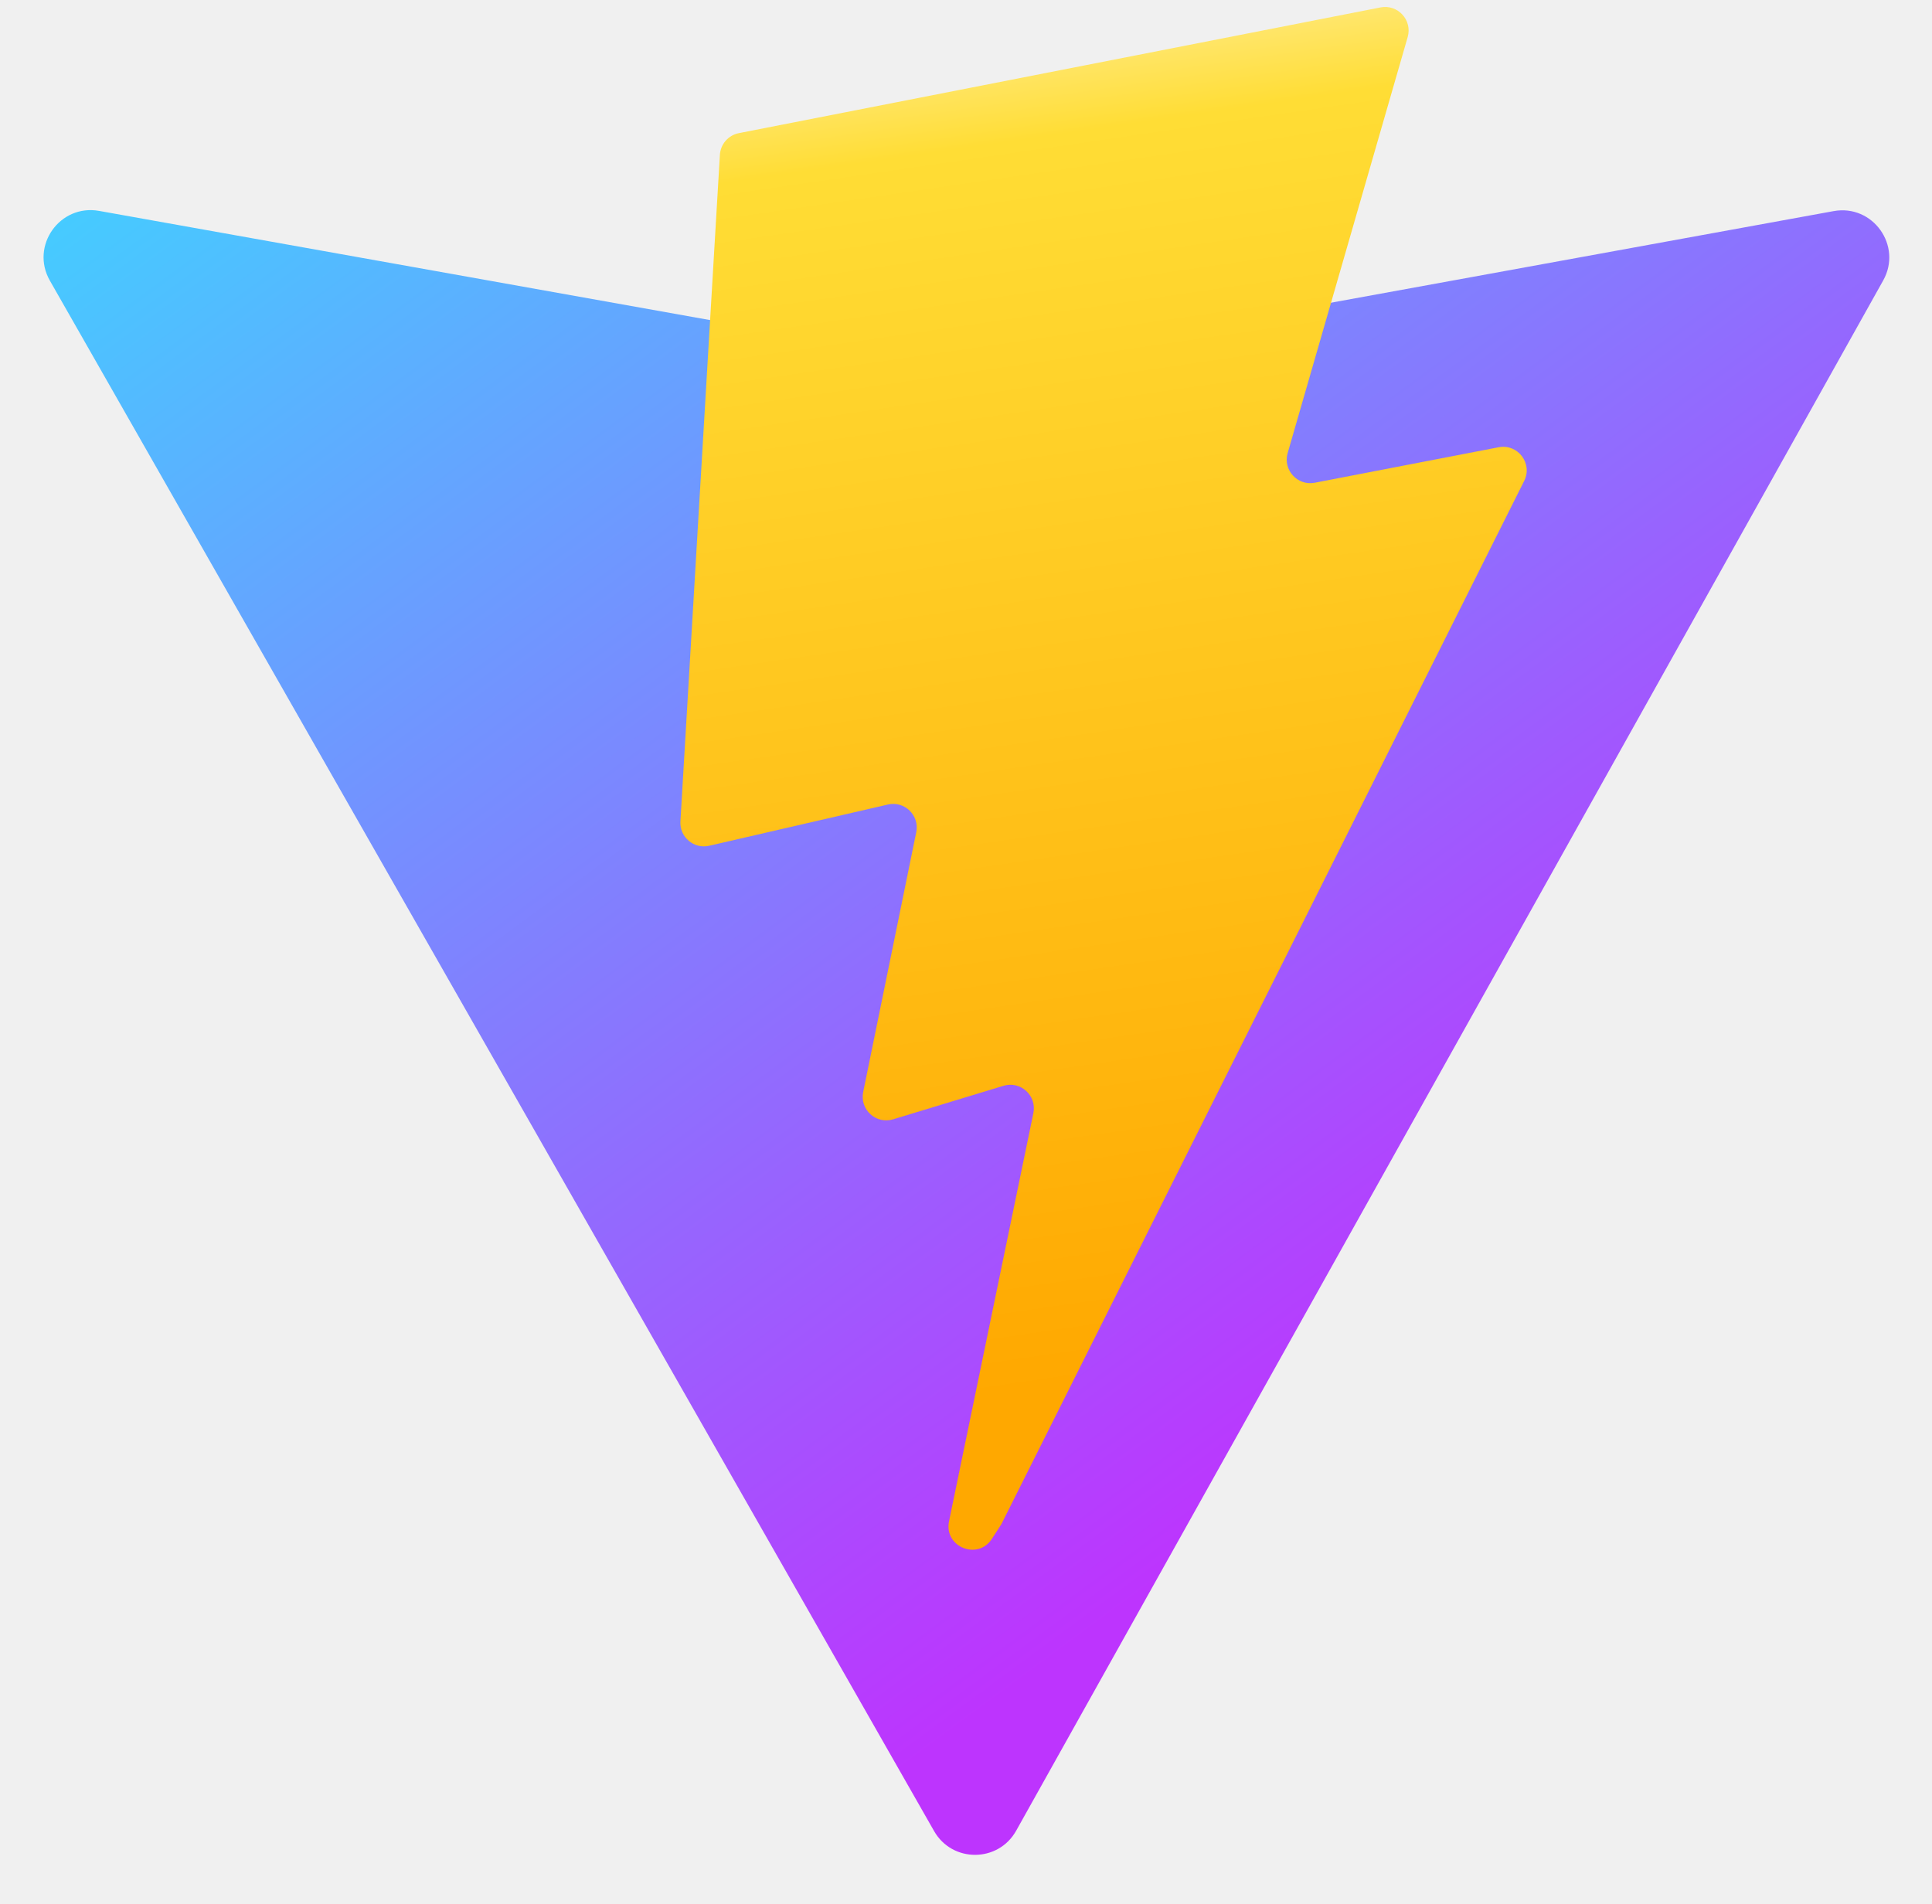
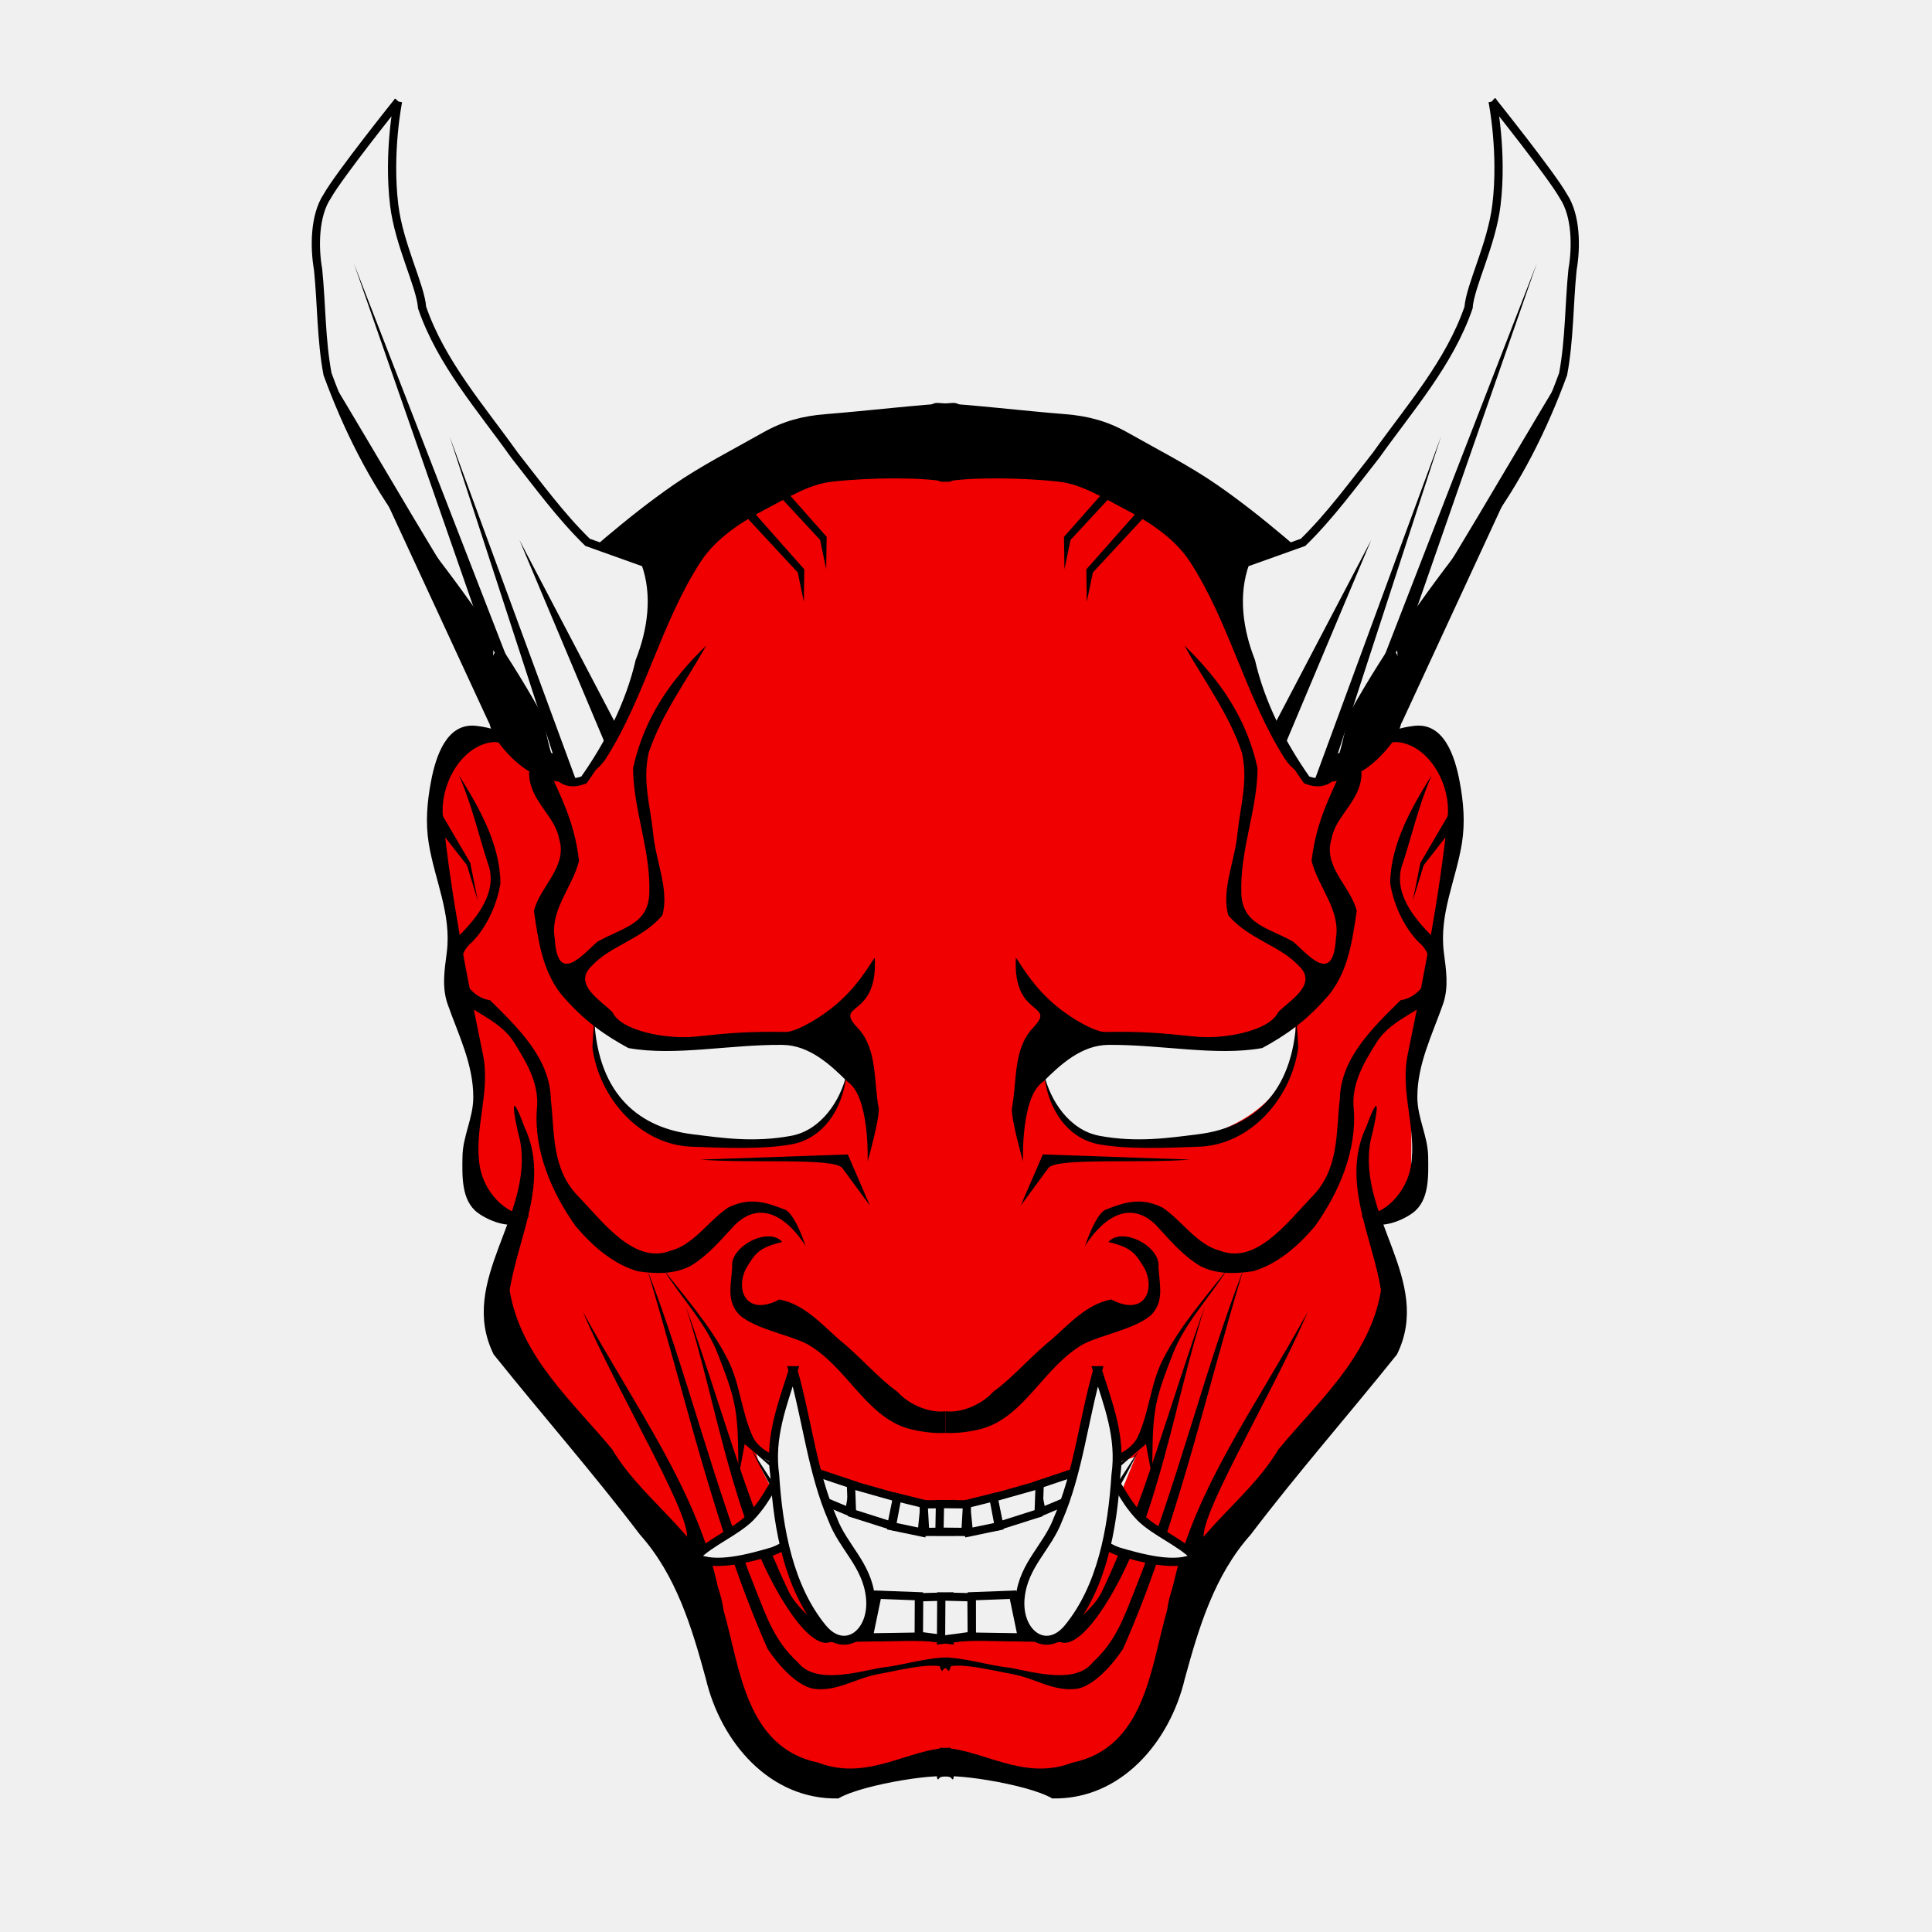
- <svg xmlns="http://www.w3.org/2000/svg" width="410" height="404" viewBox="0 0 410 404" fill="none">
-   <path d="M399.641 59.525L215.643 388.545C211.844 395.338 202.084 395.378 198.228 388.618L10.582 59.556C6.381 52.19 12.68 43.267 21.028 44.759L205.223 77.682C206.398 77.892 207.601 77.89 208.776 77.676L389.119 44.806C397.439 43.289 403.768 52.143 399.641 59.525Z" fill="url(#paint0_linear)" />
-   <path d="M292.965 1.574L156.801 28.255C154.563 28.694 152.906 30.59 152.771 32.866L144.395 174.33C144.198 177.662 147.258 180.248 150.51 179.498L188.42 170.749C191.967 169.931 195.172 173.055 194.443 176.622L183.18 231.775C182.422 235.487 185.907 238.661 189.532 237.56L212.947 230.446C216.577 229.344 220.065 232.527 219.297 236.242L201.398 322.875C200.278 328.294 207.486 331.249 210.492 326.603L212.5 323.5L323.454 102.072C325.312 98.365 322.108 94.137 318.036 94.923L279.014 102.454C275.347 103.161 272.227 99.746 273.262 96.158L298.731 7.867C299.767 4.273 296.636 0.855 292.965 1.574Z" fill="url(#paint1_linear)" />
+ <svg xmlns="http://www.w3.org/2000/svg" xmlns:ns1="https://boxy-svg.com" width="512px" height="512px" viewBox="0 0 512 512">
  <defs>
-     <linearGradient id="paint0_linear" x1="6" y1="33" x2="235" y2="344" gradientUnits="userSpaceOnUse">
-       <stop stop-color="#41D1FF" />
-       <stop offset="1" stop-color="#BD34FE" />
-     </linearGradient>
-     <linearGradient id="paint1_linear" x1="194.651" y1="8.818" x2="236.076" y2="292.989" gradientUnits="userSpaceOnUse">
-       <stop stop-color="#FFEA83" />
-       <stop offset="0.083" stop-color="#FFDD35" />
-       <stop offset="1" stop-color="#FFA800" />
-     </linearGradient>
+     <filter id="filter3863" color-interpolation-filters="sRGB">
+       <feBlend id="feBlend3865" in2="BackgroundImage" mode="multiply" />
+     </filter>
+     <ns1:guide x="250.036" y="2.262" angle="0" />
+     <ns1:guide x="11.075" y="250.084" angle="90" />
  </defs>
+   <g id="layer2" style="filter: url(#filter3863);" transform="matrix(2.184795, 0, 0, 2.184795, -446.5727, -642.8865)">
+     <path id="path5442" style="fill: rgb(255, 0, 0);" d="m284 361.36 25-15 36.5 7 10.5 18.5 6 16 14-4.5c-0.021 1.691 2.994 3.225 4.103 4.949 1.133 1.762 0.366 3.715 0.826 5.496 0.695 2.689-1.775 5.39-1.44 8.079 0.432 3.468-0.98 6.913-0.937 10.279 0.053 4.116-2.01 7.856-2.552 11.844-0.739 5.432-0.093 11.098-0.715 16.705l-4.437 1.591 1.945 4.348-1.112 10.97-6.315 8.142-13.824 18.309-3.932 9.988c-2.809 6.266-6.046 12.304-12.342 16.711l-16.142-2.52-17.323 2.611-5.378-5.606-8.683-20.099-16.691-21.731-6.953-13.27 2.651-7.731-5.464-4.567 0.885-9.797-0.549-6.761-2.627-15.253-1.554-15.308 2.617-6.399 4.977-1.246 4.275 4.559z" />
+     <path id="path5448" d="m361.38 417.57c2.252 12.86-15.546 18.791-26.875 13.375-1.549-0.741-2.43-3.447-3.079-4.938-0.703-1.616-0.465-3.713 0.985-4.5 7.567-4.105 22.614 1.979 28.969-3.938z" style="fill:#ffffff" />
+     <path id="path5446" style="fill:#ffffff" d="m276.66 417.92c-2.252 12.86 15.546 18.791 26.875 13.375 1.549-0.741 2.43-3.447 3.079-4.938 0.703-1.616 0.465-3.713-0.985-4.5-7.567-4.105-22.614 1.979-28.969-3.938z" />
+     <path id="path5444" style="fill:#ffffff" d="m296.1 470.5 22.271 8.341 23.779-7.899-5.28 12.957-4.62 7.814-24.837-0.177c-4.472-0.617-0.947-4.642-2.362-7.031-2.64-4.458-7.594-8.804-8.951-14.005z" />
+     <g id="g5378">
+       <g id="g5284">
+         <path id="path4140" style="fill:#000000" d="m319.97 343.13c-4.183 0.215-10.236 0.946-15.426 1.36-2.769 0.221-5.115 0.83-7.581 2.226-3.642 2.063-7.524 4.024-10.952 6.408-5.613 3.904-10.687 8.473-15.776 13.009-2.092 1.865-3.572 4.311-5.286 6.521-0.831 1.071-1.294 2.087-1.348 3.39-0.126 3.039-0.551 5.865 1.28 8.294 1.92 2.547 4.36 4.475 7.537 4.753 2.048 0.179 4.377-1.094 5.48-2.828 4.737-7.451 6.681-16.461 11.49-23.865 1.872-2.881 5.007-4.89 8.049-6.464 2.515-1.302 5.098-2.949 7.904-3.258 4.628-0.511 10.738-0.539 13.746 0 3.146 0.563 4.075-9.71 0.884-9.546z" />
+         <path id="path3875" style="fill:#000000" d="m271.07 387.81c1.049 2.533 3.017 5.917 3.564 10.875-0.79 3.182-3.546 5.95-2.944 9.414 0.326 5.726 3.382 1.943 5.17 0.384 3.068-1.732 6.219-2.085 6.301-5.939 0.161-5.235-1.932-10.016-1.972-15.106 1.362-6.176 4.594-10.713 8.883-14.894-2.396 4.296-5.417 8.302-6.988 13.013-0.772 3.487 0.202 6.456 0.53 9.687 0.283 3.337 2.008 6.956 1.126 10.04-2.445 2.887-6.271 3.662-8.532 6.105-2.42 2.259 1.084 4.199 2.491 5.651 1.064 2.309 6.769 3.342 10.2 2.938 4.032-0.435 6.53-0.627 10.798-0.548 1.184 0.022 4.415-1.727 6.696-3.844 2.544-2.361 3.712-4.738 4.11-5.148 0.429 7.496-5.194 5.307-1.956 8.617 2.309 2.583 1.817 6.454 2.443 9.653 0.091 1.384-1.349 6.425-1.349 6.425s0.296-7.905-2.471-9.692c-2.05-2.044-4.612-4.41-7.854-4.444-6.38-0.067-13.052 1.399-18.692 0.385-2.774-1.51-5.389-3.255-8.187-6.566-2.297-2.945-2.762-6.607-3.273-10.072 0.744-3.028 4.158-5.356 3.036-8.812-0.49-2.784-3.708-4.65-3.616-8.039 0.81-0.257 1.66-0.042 2.487-0.082z" />
+         <path id="path3884" style="fill:#000000" d="m276.47 417.67c0.418 9.739 5.864 13.404 11.854 14.157 3.654 0.459 7.492 1.042 12.039 0.2 3.672-0.68 5.994-4.321 6.716-7.468-0.45 4.312-2.9 7.832-6.692 8.505-3.502 0.622-7.952 0.437-12.146 0.28-6.147-0.23-11.146-5.816-11.98-12.013 0.049-1.221 0.161-2.439 0.208-3.661z" />
+         <path id="path3894" style="fill:#000000" d="m289.38 434.91 17.857-0.625 2.679 6.205-3.348-4.554c-0.95-1.292-11.503-0.536-17.188-1.027z" />
+         <path id="path3896" style="fill:#000000" d="m260.05 388.25c2.434 3.919 4.975 8.299 5.056 13.098-0.417 2.824-1.935 5.887-3.843 7.544-2.327 2.578-0.084 6.354 2.574 6.681 3.36 3.334 7.302 7.05 7.379 12.063 0.478 3.965 0.038 8.499 3.441 11.849 2.95 3.083 6.717 8.159 11.053 6.487 2.85-0.715 4.654-3.686 7.022-5.247 2.7-1.337 4.704-0.582 6.958 0.286 1.251 0.683 2.436 4.412 2.436 4.412s-4.002-7.02-8.571-2.612c-1.698 1.825-3.213 3.679-5.357 4.979-1.965 1.058-4.331 0.988-6.47 0.661-3.014-0.887-5.499-3.106-7.491-5.447-2.903-4.068-5.1-9.146-4.714-14.236 0.323-2.997-1.218-5.618-2.798-8.111-1.908-3.011-5.784-3.725-7.796-6.427-0.756-2.015-0.564-4.279 1.02-6.351 2.317-2.278 4.937-5.49 3.615-8.95-1.073-3.249-1.897-6.982-3.514-10.681z" />
+         <path id="path3903" style="fill:#000000" d="m301.96 363.32-0.054 3.926-0.739-3.55-6.772-7.3 0.701-0.834z" />
+         <path id="path3910" d="m304.67 359.37-0.054 3.926-0.739-3.55-6.772-7.3 0.701-0.834z" style="fill:#000000" />
+         <path id="path3912" style="stroke:#000000;stroke-width:1px;fill:#ffffff" d="m252.68 306.56s-1.242 6.143-0.466 12.559c0.584 4.825 3.201 9.805 3.384 12.443 2.322 6.74 7.139 12.18 11.21 17.905 2.844 3.6 5.59 7.38 8.862 10.571 2.337 0.835 4.674 1.669 7.01 2.504 1.405 3.877 0.781 8.156-0.694 11.906-1.202 5.208-3.713 10.092-6.752 14.409-4.472 1.73-4.683-5.001-5.66-7.92-4.467-8.021-9.986-15.639-15.705-22.835-4.194-5.598-7.343-11.925-9.742-18.472-0.782-4.169-0.715-8.464-1.143-12.687-0.477-2.716-0.445-6.554 1.106-8.883 1.453-2.59 8.591-11.501 8.591-11.501z" />
+         <path id="path3931" style="fill:#000000" d="m247.32 326.2 15.357 44.107 3.393 4.196z" />
+         <path id="path3933" style="fill:#000000" d="m258.93 347.18 13.571 41.696 1.964 0.536z" />
+         <path id="path3935" style="fill:#000000" d="m267.41 359.77 11.607 22.143-1.161 2.679z" />
+         <path id="path3937" style="fill:#000000" d="m319.71 506.25c0.334 1.546 0.63 4.553 0.079 3.678-0.505-0.802-10.632 0.666-13.697 2.474-8.312 0.177-14.264-6.825-16.078-14.53-1.708-6.241-3.583-12.529-7.989-17.471-5.697-7.499-11.569-14.16-17.741-21.853-4.443-8.994 4.944-16.858 3.19-25.983-0.799-3.047-1.348-6.74 0.529-1.629 3.135 6.552-0.785 13.407-1.783 19.841 1.333 8.106 7.844 13.68 12.455 19.306 4.056 6.869 12.325 11.104 13.495 19.509 1.994 6.912 2.644 16.626 11.477 18.466 6.061 2.333 11.029-1.766 16.062-1.808z" />
+         <path id="path3942" style="fill:#000000" d="m291.56 487.16c-2.42-11.892-10.205-22.373-16.473-33.817 4.387 10.296 14.281 26.46 12.411 27.857z" />
+         <path id="path3944" style="fill:#000000" d="m319.64 495.31c-2.869-0.07-5.522 0.95-8.485 1.244-3.248 0.663-7.986 1.923-9.987-0.678-2.779-2.521-3.77-5.472-4.958-8.426-5.297-13.178-8.59-27.092-13.267-39.103 4.704 15.546 8.018 31.07 14.565 45.914 1.452 2.182 3.589 4.431 5.515 4.83 2.847 0.422 5.151-1.274 7.903-1.77 2.714-0.489 7.816-1.828 8.515-0.36 0.454-0.415 0.258-1.119 0.198-1.65z" />
+         <path id="path3950" style="fill:#000000" d="m319.97 492.42c-4.811-0.303-9.406 0.544-15.026-0.316-0.204-0.031-3.721-2.37-4.893-4.83-5.137-10.781-8.313-23.044-12.469-34.566 3.76 11.815 5.518 25.253 11.569 35.374 3.943 6.595 5.841 5.355 5.91 5.355 4.785 0.05 9.83-0.544 14.741 0.215z" />
+         <path id="path3957" style="fill:#000000" d="m295.71 468.52c-1.372-2.978-1.537-6.38-2.998-9.286-2.036-4.05-5.074-7.465-7.895-11.071 2.594 4.018 5.217 6.595 6.695 10.432 0.805 2.092 1.722 4.346 2.092 6.661 0.445 2.779 0.271 5.618 0.41 7.996 0.238-1.28 0.476-2.559 0.714-3.839 1.442 1.265 2.947 2.393 4.931 2.807 3.175 0.663 6.268 1.651 9.348 2.682 2.412 0.807 4.815 1.641 7.244 2.368h3.924c0.384-1.976-3.158-0.139-4.682-0.928-5.611-1.804-11.354-3.244-16.836-5.412-1.18-0.467-2.415-1.258-2.946-2.411z" />
+         <path id="path3962" style="fill:#000000" d="m295.57 470.11s4.521 9.202 8.079 13.316c0.879 1.017 1.045 2.018 2.54 2.866 1.995 1.132 4.897 2.125 6.772 2.09l6.819-0.126 0.112-0.625c-2.752-0.11-5.713 0.345-8.081 0-1.7-0.288-3.617-0.842-5.068-1.774-0.954-0.613-1.555-1.655-2.241-2.557-3.364-4.419-8.931-13.19-8.931-13.19z" />
+         <path id="path3964" style="fill:#000000" d="m319.33 479.59s-2.634 0.313-3.938 0.152c-2.357-0.291-4.593-1.225-6.839-1.996-1.614-0.554-3.259-1.071-4.758-1.885-0.867-0.471-1.598-1.159-2.412-1.717-1.852-1.269-5.804-4.029-5.804-4.029s3.532 3.203 5.319 4.499c0.841 0.61 1.698 1.209 2.62 1.689 1.568 0.816 3.24 1.423 4.909 2.005 2.313 0.806 4.632 1.697 7.055 2.052 1.364 0.2 4.135 0.032 4.135 0.032z" />
+         <path id="path3972" style="stroke:#000000;stroke-width:1px;fill:#ffffff" d="m310.84 487.69 5.019 0.189v4.893l-6.093 0.095z" />
+         <path id="path3974" style="stroke:#000000;stroke-width:1px;fill:#ffffff" d="m315.89 488 3.662-0.095 0.032 5.272-3.725-0.505z" />
+         <path id="path3980" style="stroke:#000000;stroke-width:1px;fill:#ffffff" d="m303.2 472.79 4.798 1.61-0.6 3.22-4.514-1.894z" />
+         <path id="path3982" style="stroke:#000000;stroke-width:1px;fill:#ffffff" d="m307.62 474.33 0.126 3.472 4.767 1.515 0.694-3.409z" />
+         <path id="path3984" style="stroke:#000000;stroke-width:1px;fill:#ffffff" d="m313.24 475.88-0.663 3.504 3.63 0.758 0.347-3.441z" />
+         <path id="path3986" style="stroke:#000000;stroke-width:1px;fill:#ffffff" d="m316.43 476.73 0.189 3.346 3.157-0.032-0.063-3.346z" />
+         <path id="path4119" style="stroke:#000000;fill:#ffffff" d="m300.17 472c3.614 1.039 3.454 1.769 4.407 4.471-1.887 2.307-3.573 4.893-6.418 5.942-2.782 0.823-7.115 2.022-9.377 0.712 1.763-1.822 4.847-3.032 6.645-4.822 2.441-2.596 2.381-4.058 4.743-6.304z" />
+         <path id="path4117" style="stroke:#000000;stroke-width:1.084;fill:#ffffff" d="m300.6 460.51c1.699 5.96 2.346 12.402 4.796 18.022 1.268 3.385 4.154 5.492 4.581 9.441 0.475 4.395-3.128 7.07-5.837 3.761-4.057-4.956-5.346-11.977-5.766-18.558-0.653-4.581 0.924-8.535 2.227-12.666z" />
+         <path id="path4127" style="fill:#000000" d="m297.59 444.22c-2.017-0.002-4.592 1.865-4.375 3.688-0.121 2.2-0.76 4.231 0.938 5.906 2.024 1.69 5.846 2.308 8.156 3.469 4.802 2.753 7.027 8.628 12.125 10.219 1.53 0.417 3.106 0.634 4.625 0.562v-2.625c-2.107 0.238-4.545-0.934-5.812-2.375-2.348-1.669-4.556-4.317-7.094-6.344-2.157-1.921-4.261-4.283-7.219-4.844-3.884 2.069-5.385-0.991-4.062-3.719 1.115-1.828 1.484-2.542 4.406-3.25-0.421-0.495-1.015-0.687-1.688-0.688z" />
+         <path id="path4132" style="fill:#000000" d="m268.5 441.67c-2.783 0-5.381-2.877-5.897-5.904-0.772-4.529 1.33-8.956 0.375-13.615-1.963-9.576-3.874-19.127-4.853-28.856-0.349-3.471 1.776-7.937 5.344-8.9 3.424-0.924 5.614 3.525 8.698 4.582 1.917 0.657 2.085-2.361-0.001-3.067-3.454-1.167-6.427-3.236-10.039-3.616-3.533-0.372-4.857 3.625-5.446 6.742-0.478 2.528-0.686 5.006-0.271 7.543 0.731 4.465 2.775 8.545 2.183 13.206-0.269 2.118-0.622 4.2 0.11 6.288 1.292 3.684 3.122 7.268 3.106 11.3-0.01 2.524-1.28 4.676-1.312 7.193-0.029 2.346-0.16 5.301 1.853 6.798 1.521 1.131 4.745 2.318 6.087 0.57 0.055-0.072 0.155-0.266 0.064-0.266z" />
+         <path id="path4138" style="fill:#000000" d="m257.92 392.9 3.518 6.013 0.924 4.603-1.323-4.32-3.473-4.44z" />
+         <path id="path4144" style="fill:#000000" d="m243.95 339.24 19.799 42.78 0.53-9.369c-5.78-8.546-13.503-22.144-20.329-33.411z" />
+       </g>
+       <g id="g5316" transform="matrix(-1 0 0 1 638.13 0)">
+         <path id="path5318" d="m319.97 343.13c-4.183 0.215-10.236 0.946-15.426 1.36-2.769 0.221-5.115 0.83-7.581 2.226-3.642 2.063-7.524 4.024-10.952 6.408-5.613 3.904-10.687 8.473-15.776 13.009-2.092 1.865-3.572 4.311-5.286 6.521-0.831 1.071-1.294 2.087-1.348 3.39-0.126 3.039-0.551 5.865 1.28 8.294 1.92 2.547 4.36 4.475 7.537 4.753 2.048 0.179 4.377-1.094 5.48-2.828 4.737-7.451 6.681-16.461 11.49-23.865 1.872-2.881 5.007-4.89 8.049-6.464 2.515-1.302 5.098-2.949 7.904-3.258 4.628-0.511 10.738-0.539 13.746 0 3.146 0.563 4.075-9.71 0.884-9.546z" style="fill:#000000" />
+         <path id="path5320" d="m271.07 387.81c1.049 2.533 3.017 5.917 3.564 10.875-0.79 3.182-3.546 5.95-2.944 9.414 0.326 5.726 3.382 1.943 5.17 0.384 3.068-1.732 6.219-2.085 6.301-5.939 0.161-5.235-1.932-10.016-1.972-15.106 1.362-6.176 4.594-10.713 8.883-14.894-2.396 4.296-5.417 8.302-6.988 13.013-0.772 3.487 0.202 6.456 0.53 9.687 0.283 3.337 2.008 6.956 1.126 10.04-2.445 2.887-6.271 3.662-8.532 6.105-2.42 2.259 1.084 4.199 2.491 5.651 1.064 2.309 6.769 3.342 10.2 2.938 4.032-0.435 6.53-0.627 10.798-0.548 1.184 0.022 4.415-1.727 6.696-3.844 2.544-2.361 3.712-4.738 4.11-5.148 0.429 7.496-5.194 5.307-1.956 8.617 2.309 2.583 1.817 6.454 2.443 9.653 0.091 1.384-1.349 6.425-1.349 6.425s0.296-7.905-2.471-9.692c-2.05-2.044-4.612-4.41-7.854-4.444-6.38-0.067-13.052 1.399-18.692 0.385-2.774-1.51-5.389-3.255-8.187-6.566-2.297-2.945-2.762-6.607-3.273-10.072 0.744-3.028 4.158-5.356 3.036-8.812-0.49-2.784-3.708-4.65-3.616-8.039 0.81-0.257 1.66-0.042 2.487-0.082z" style="fill:#000000" />
+         <path id="path5322" d="m276.47 417.67c0.418 9.739 5.864 13.404 11.854 14.157 3.654 0.459 7.492 1.042 12.039 0.2 3.672-0.68 5.994-4.321 6.716-7.468-0.45 4.312-2.9 7.832-6.692 8.505-3.502 0.622-7.952 0.437-12.146 0.28-6.147-0.23-11.146-5.816-11.98-12.013 0.049-1.221 0.161-2.439 0.208-3.661z" style="fill:#000000" />
+         <path id="path5324" d="m289.38 434.91 17.857-0.625 2.679 6.205-3.348-4.554c-0.95-1.292-11.503-0.536-17.188-1.027z" style="fill:#000000" />
+         <path id="path5326" d="m260.05 388.25c2.434 3.919 4.975 8.299 5.056 13.098-0.417 2.824-1.935 5.887-3.843 7.544-2.327 2.578-0.084 6.354 2.574 6.681 3.36 3.334 7.302 7.05 7.379 12.063 0.478 3.965 0.038 8.499 3.441 11.849 2.95 3.083 6.717 8.159 11.053 6.487 2.85-0.715 4.654-3.686 7.022-5.247 2.7-1.337 4.704-0.582 6.958 0.286 1.251 0.683 2.436 4.412 2.436 4.412s-4.002-7.02-8.571-2.612c-1.698 1.825-3.213 3.679-5.357 4.979-1.965 1.058-4.331 0.988-6.47 0.661-3.014-0.887-5.499-3.106-7.491-5.447-2.903-4.068-5.1-9.146-4.714-14.236 0.323-2.997-1.218-5.618-2.798-8.111-1.908-3.011-5.784-3.725-7.796-6.427-0.756-2.015-0.564-4.279 1.02-6.351 2.317-2.278 4.937-5.49 3.615-8.95-1.073-3.249-1.897-6.982-3.514-10.681z" style="fill:#000000" />
+         <path id="path5328" d="m301.96 363.32-0.054 3.926-0.739-3.55-6.772-7.3 0.701-0.834z" style="fill:#000000" />
+         <path id="path5330" style="fill:#000000" d="m304.67 359.37-0.054 3.926-0.739-3.55-6.772-7.3 0.701-0.834z" />
+         <path id="path5332" d="m252.68 306.56s-1.242 6.143-0.466 12.559c0.584 4.825 3.201 9.805 3.384 12.443 2.322 6.74 7.139 12.18 11.21 17.905 2.844 3.6 5.59 7.38 8.862 10.571 2.337 0.835 4.674 1.669 7.01 2.504 1.405 3.877 0.781 8.156-0.694 11.906-1.202 5.208-3.713 10.092-6.752 14.409-4.472 1.73-4.683-5.001-5.66-7.92-4.467-8.021-9.986-15.639-15.705-22.835-4.194-5.598-7.343-11.925-9.742-18.472-0.782-4.169-0.715-8.464-1.143-12.687-0.477-2.716-0.445-6.554 1.106-8.883 1.453-2.59 8.591-11.501 8.591-11.501z" style="stroke:#000000;stroke-width:1px;fill:#ffffff" />
+         <path id="path5334" d="m247.32 326.2 15.357 44.107 3.393 4.196z" style="fill:#000000" />
+         <path id="path5336" d="m258.93 347.18 13.571 41.696 1.964 0.536z" style="fill:#000000" />
+         <path id="path5338" d="m267.41 359.77 11.607 22.143-1.161 2.679z" style="fill:#000000" />
+         <path id="path5340" d="m319.71 506.25c0.334 1.546 0.63 4.553 0.079 3.678-0.505-0.802-10.632 0.666-13.697 2.474-8.312 0.177-14.264-6.825-16.078-14.53-1.708-6.241-3.583-12.529-7.989-17.471-5.697-7.499-11.569-14.16-17.741-21.853-4.443-8.994 4.944-16.858 3.19-25.983-0.799-3.047-1.348-6.74 0.529-1.629 3.135 6.552-0.785 13.407-1.783 19.841 1.333 8.106 7.844 13.68 12.455 19.306 4.056 6.869 12.325 11.104 13.495 19.509 1.994 6.912 2.644 16.626 11.477 18.466 6.061 2.333 11.029-1.766 16.062-1.808z" style="fill:#000000" />
+         <path id="path5342" d="m291.56 487.16c-2.42-11.892-10.205-22.373-16.473-33.817 4.387 10.296 14.281 26.46 12.411 27.857z" style="fill:#000000" />
+         <path id="path5344" d="m319.64 495.31c-2.869-0.07-5.522 0.95-8.485 1.244-3.248 0.663-7.986 1.923-9.987-0.678-2.779-2.521-3.77-5.472-4.958-8.426-5.297-13.178-8.59-27.092-13.267-39.103 4.704 15.546 8.018 31.07 14.565 45.914 1.452 2.182 3.589 4.431 5.515 4.83 2.847 0.422 5.151-1.274 7.903-1.77 2.714-0.489 7.816-1.828 8.515-0.36 0.454-0.415 0.258-1.119 0.198-1.65z" style="fill:#000000" />
+         <path id="path5346" d="m319.97 492.42c-4.811-0.303-9.406 0.544-15.026-0.316-0.204-0.031-3.721-2.37-4.893-4.83-5.137-10.781-8.313-23.044-12.469-34.566 3.76 11.815 5.518 25.253 11.569 35.374 3.943 6.595 5.841 5.355 5.91 5.355 4.785 0.05 9.83-0.544 14.741 0.215z" style="fill:#000000" />
+         <path id="path5348" d="m295.71 468.52c-1.372-2.978-1.537-6.38-2.998-9.286-2.036-4.05-5.074-7.465-7.895-11.071 2.594 4.018 5.217 6.595 6.695 10.432 0.805 2.092 1.722 4.346 2.092 6.661 0.445 2.779 0.271 5.618 0.41 7.996 0.238-1.28 0.476-2.559 0.714-3.839 1.442 1.265 2.947 2.393 4.931 2.807 3.175 0.663 6.268 1.651 9.348 2.682 2.412 0.807 4.815 1.641 7.244 2.368h3.924c0.384-1.976-3.158-0.139-4.682-0.928-5.611-1.804-11.354-3.244-16.836-5.412-1.18-0.467-2.415-1.258-2.946-2.411z" style="fill:#000000" />
+         <path id="path5350" d="m295.57 470.11s4.521 9.202 8.079 13.316c0.879 1.017 1.045 2.018 2.54 2.866 1.995 1.132 4.897 2.125 6.772 2.09l6.819-0.126 0.112-0.625c-2.752-0.11-5.713 0.345-8.081 0-1.7-0.288-3.617-0.842-5.068-1.774-0.954-0.613-1.555-1.655-2.241-2.557-3.364-4.419-8.931-13.19-8.931-13.19z" style="fill:#000000" />
+         <path id="path5352" d="m319.33 479.59s-2.634 0.313-3.938 0.152c-2.357-0.291-4.593-1.225-6.839-1.996-1.614-0.554-3.259-1.071-4.758-1.885-0.867-0.471-1.598-1.159-2.412-1.717-1.852-1.269-5.804-4.029-5.804-4.029s3.532 3.203 5.319 4.499c0.841 0.61 1.698 1.209 2.62 1.689 1.568 0.816 3.24 1.423 4.909 2.005 2.313 0.806 4.632 1.697 7.055 2.052 1.364 0.2 4.135 0.032 4.135 0.032z" style="fill:#000000" />
+         <path id="path5354" d="m310.84 487.69 5.019 0.189v4.893l-6.093 0.095z" style="stroke:#000000;stroke-width:1px;fill:#ffffff" />
+         <path id="path5356" d="m315.89 488 3.662-0.095 0.032 5.272-3.725-0.505z" style="stroke:#000000;stroke-width:1px;fill:#ffffff" />
+         <path id="path5358" d="m303.2 472.79 4.798 1.61-0.6 3.22-4.514-1.894z" style="stroke:#000000;stroke-width:1px;fill:#ffffff" />
+         <path id="path5360" d="m307.62 474.33 0.126 3.472 4.767 1.515 0.694-3.409z" style="stroke:#000000;stroke-width:1px;fill:#ffffff" />
+         <path id="path5362" d="m313.24 475.88-0.663 3.504 3.63 0.758 0.347-3.441z" style="stroke:#000000;stroke-width:1px;fill:#ffffff" />
+         <path id="path5364" d="m316.43 476.73 0.189 3.346 3.157-0.032-0.063-3.346z" style="stroke:#000000;stroke-width:1px;fill:#ffffff" />
+         <path id="path5366" d="m300.17 472c3.614 1.039 3.454 1.769 4.407 4.471-1.887 2.307-3.573 4.893-6.418 5.942-2.782 0.823-7.115 2.022-9.377 0.712 1.763-1.822 4.847-3.032 6.645-4.822 2.441-2.596 2.381-4.058 4.743-6.304z" style="stroke:#000000;fill:#ffffff" />
+         <path id="path5368" d="m300.6 460.51c1.699 5.96 2.346 12.402 4.796 18.022 1.268 3.385 4.154 5.492 4.581 9.441 0.475 4.395-3.128 7.07-5.837 3.761-4.057-4.956-5.346-11.977-5.766-18.558-0.653-4.581 0.924-8.535 2.227-12.666z" style="stroke:#000000;stroke-width:1.084;fill:#ffffff" />
+         <path id="path5370" d="m297.59 444.22c-2.017-0.002-4.592 1.865-4.375 3.688-0.121 2.2-0.76 4.231 0.938 5.906 2.024 1.69 5.846 2.308 8.156 3.469 4.802 2.753 7.027 8.628 12.125 10.219 1.53 0.417 3.106 0.634 4.625 0.562v-2.625c-2.107 0.238-4.545-0.934-5.812-2.375-2.348-1.669-4.556-4.317-7.094-6.344-2.157-1.921-4.261-4.283-7.219-4.844-3.884 2.069-5.385-0.991-4.062-3.719 1.115-1.828 1.484-2.542 4.406-3.25-0.421-0.495-1.015-0.687-1.688-0.688z" style="fill:#000000" />
+         <path id="path5372" d="m268.5 441.67c-2.783 0-5.381-2.877-5.897-5.904-0.772-4.529 1.33-8.956 0.375-13.615-1.963-9.576-3.874-19.127-4.853-28.856-0.349-3.471 1.776-7.937 5.344-8.9 3.424-0.924 5.614 3.525 8.698 4.582 1.917 0.657 2.085-2.361-0.001-3.067-3.454-1.167-6.427-3.236-10.039-3.616-3.533-0.372-4.857 3.625-5.446 6.742-0.478 2.528-0.686 5.006-0.271 7.543 0.731 4.465 2.775 8.545 2.183 13.206-0.269 2.118-0.622 4.2 0.11 6.288 1.292 3.684 3.122 7.268 3.106 11.3-0.01 2.524-1.28 4.676-1.312 7.193-0.029 2.346-0.16 5.301 1.853 6.798 1.521 1.131 4.745 2.318 6.087 0.57 0.055-0.072 0.155-0.266 0.064-0.266z" style="fill:#000000" />
+         <path id="path5374" d="m257.92 392.9 3.518 6.013 0.924 4.603-1.323-4.32-3.473-4.44z" style="fill:#000000" />
+         <path id="path5376" d="m243.95 339.24 19.799 42.78 0.53-9.369c-5.78-8.546-13.503-22.144-20.329-33.411z" style="fill:#000000" />
+       </g>
+     </g>
+   </g>
</svg>
